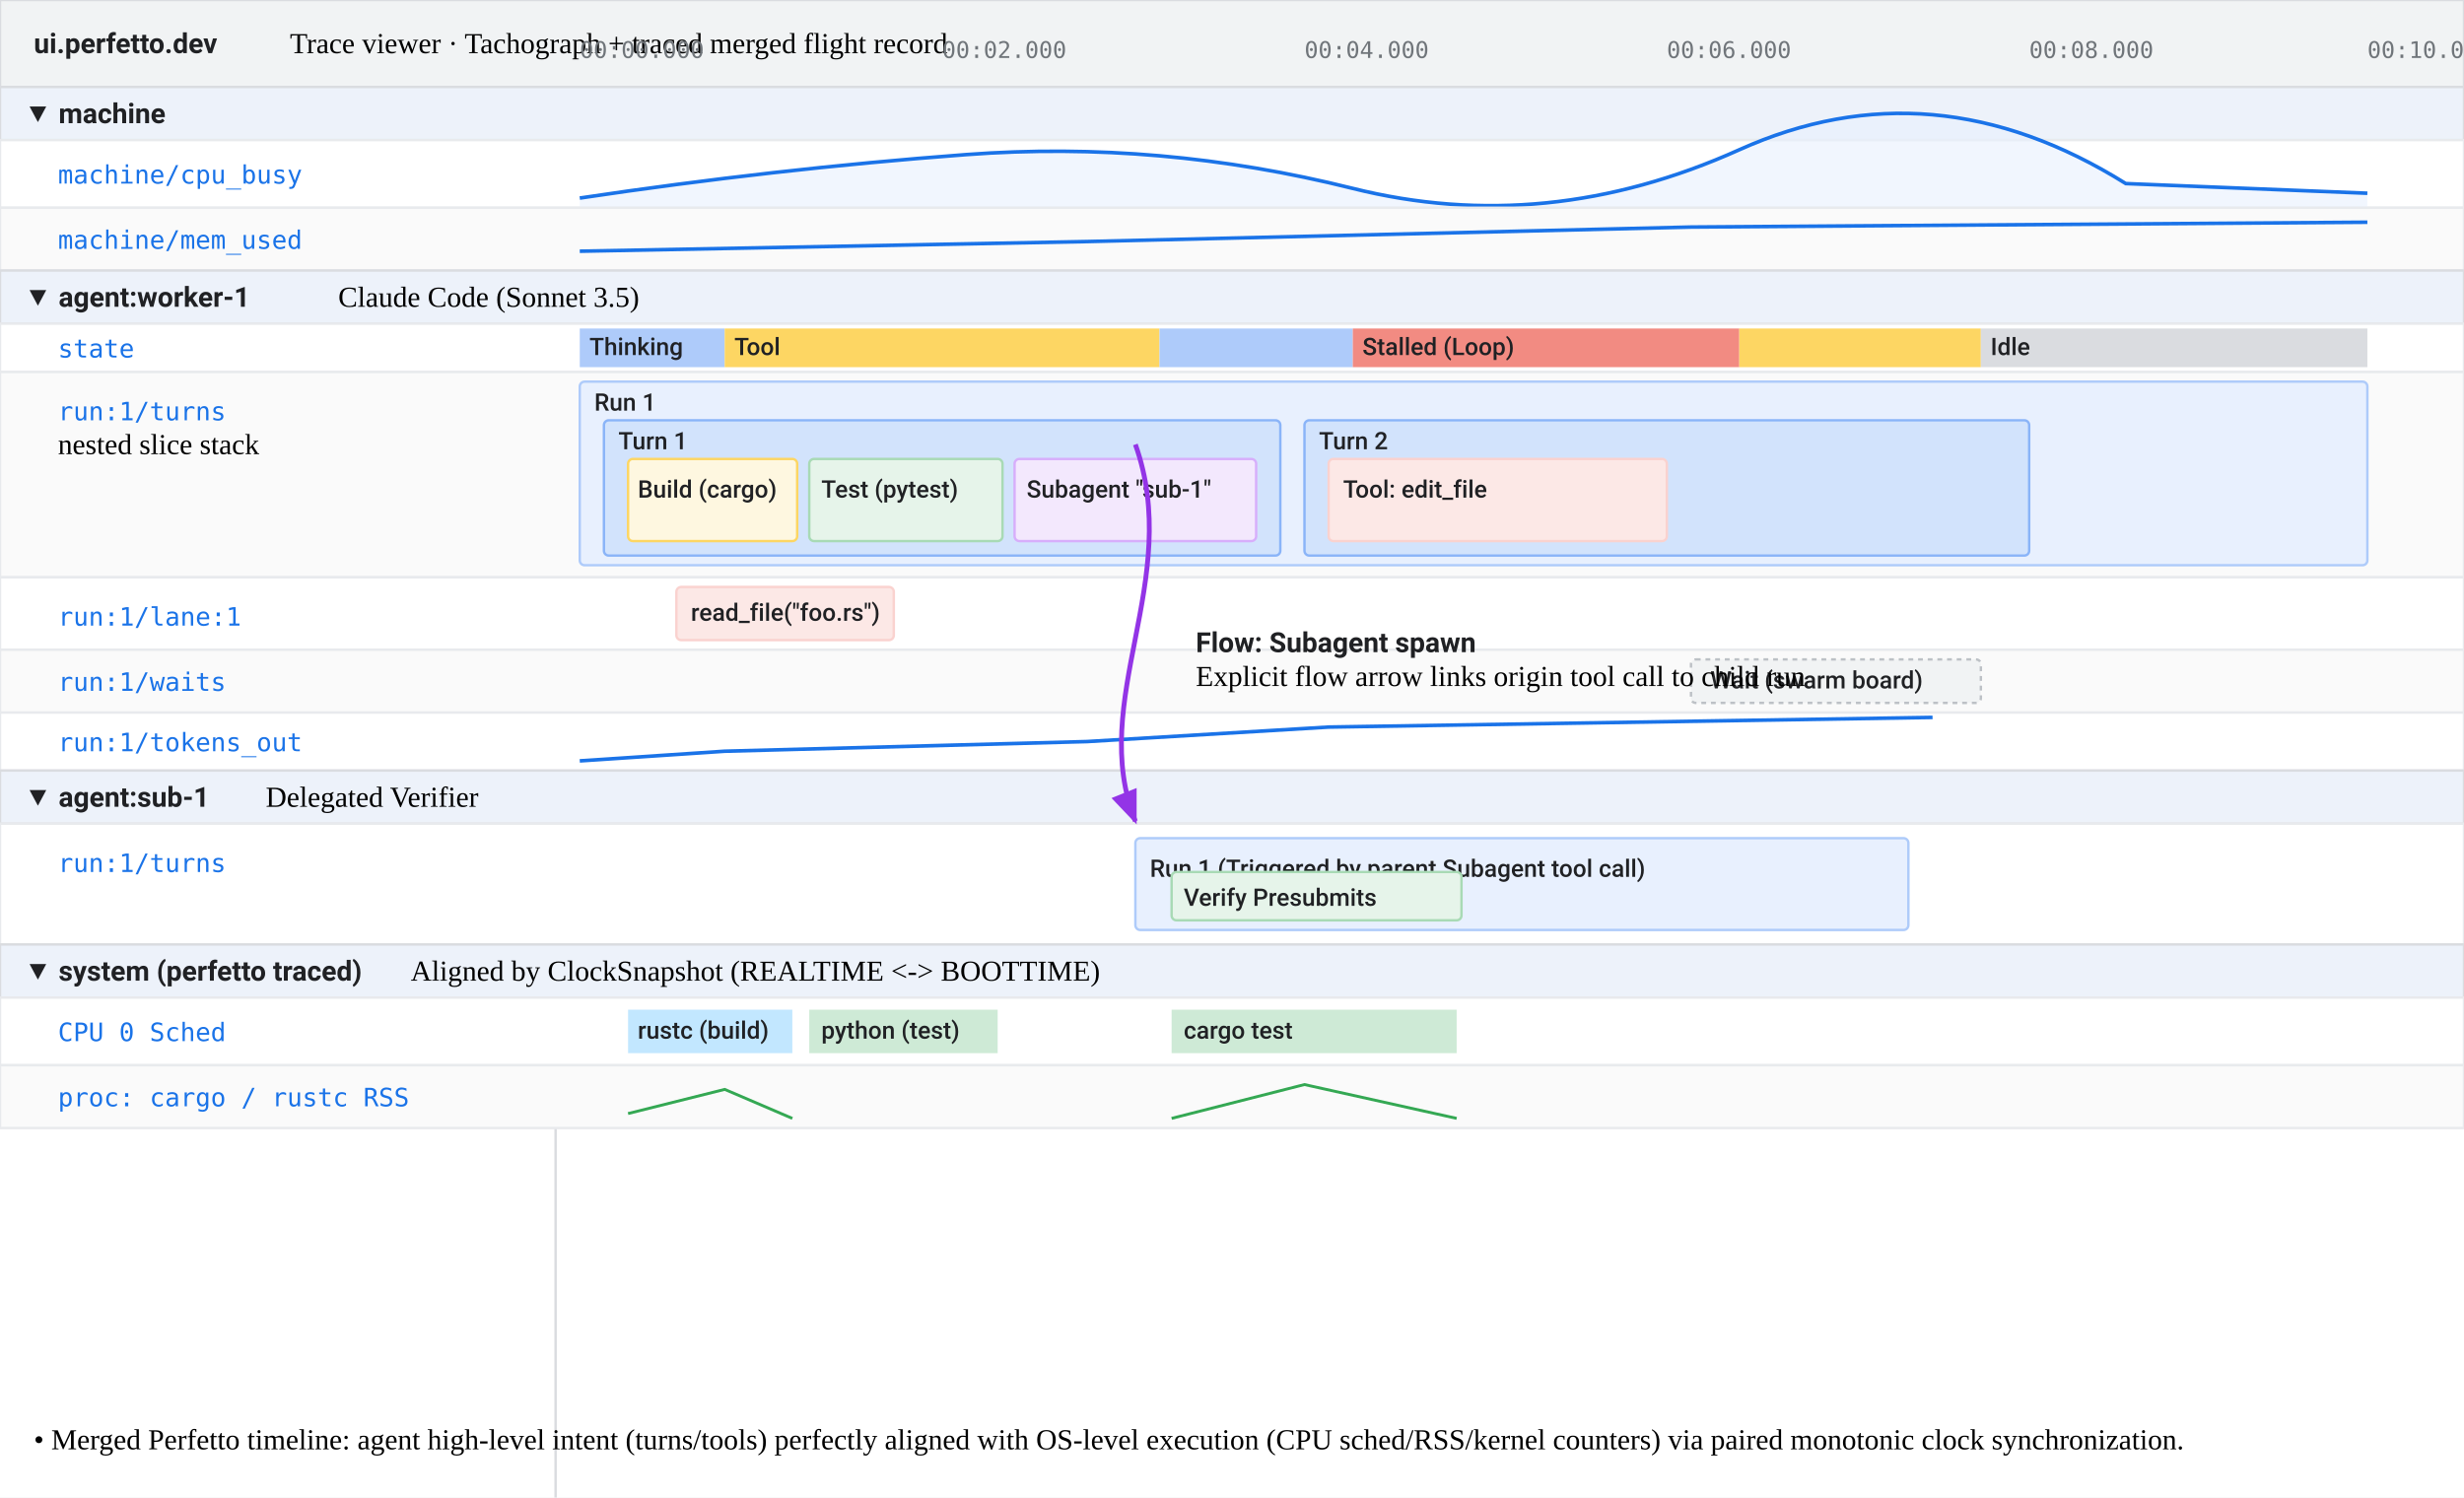
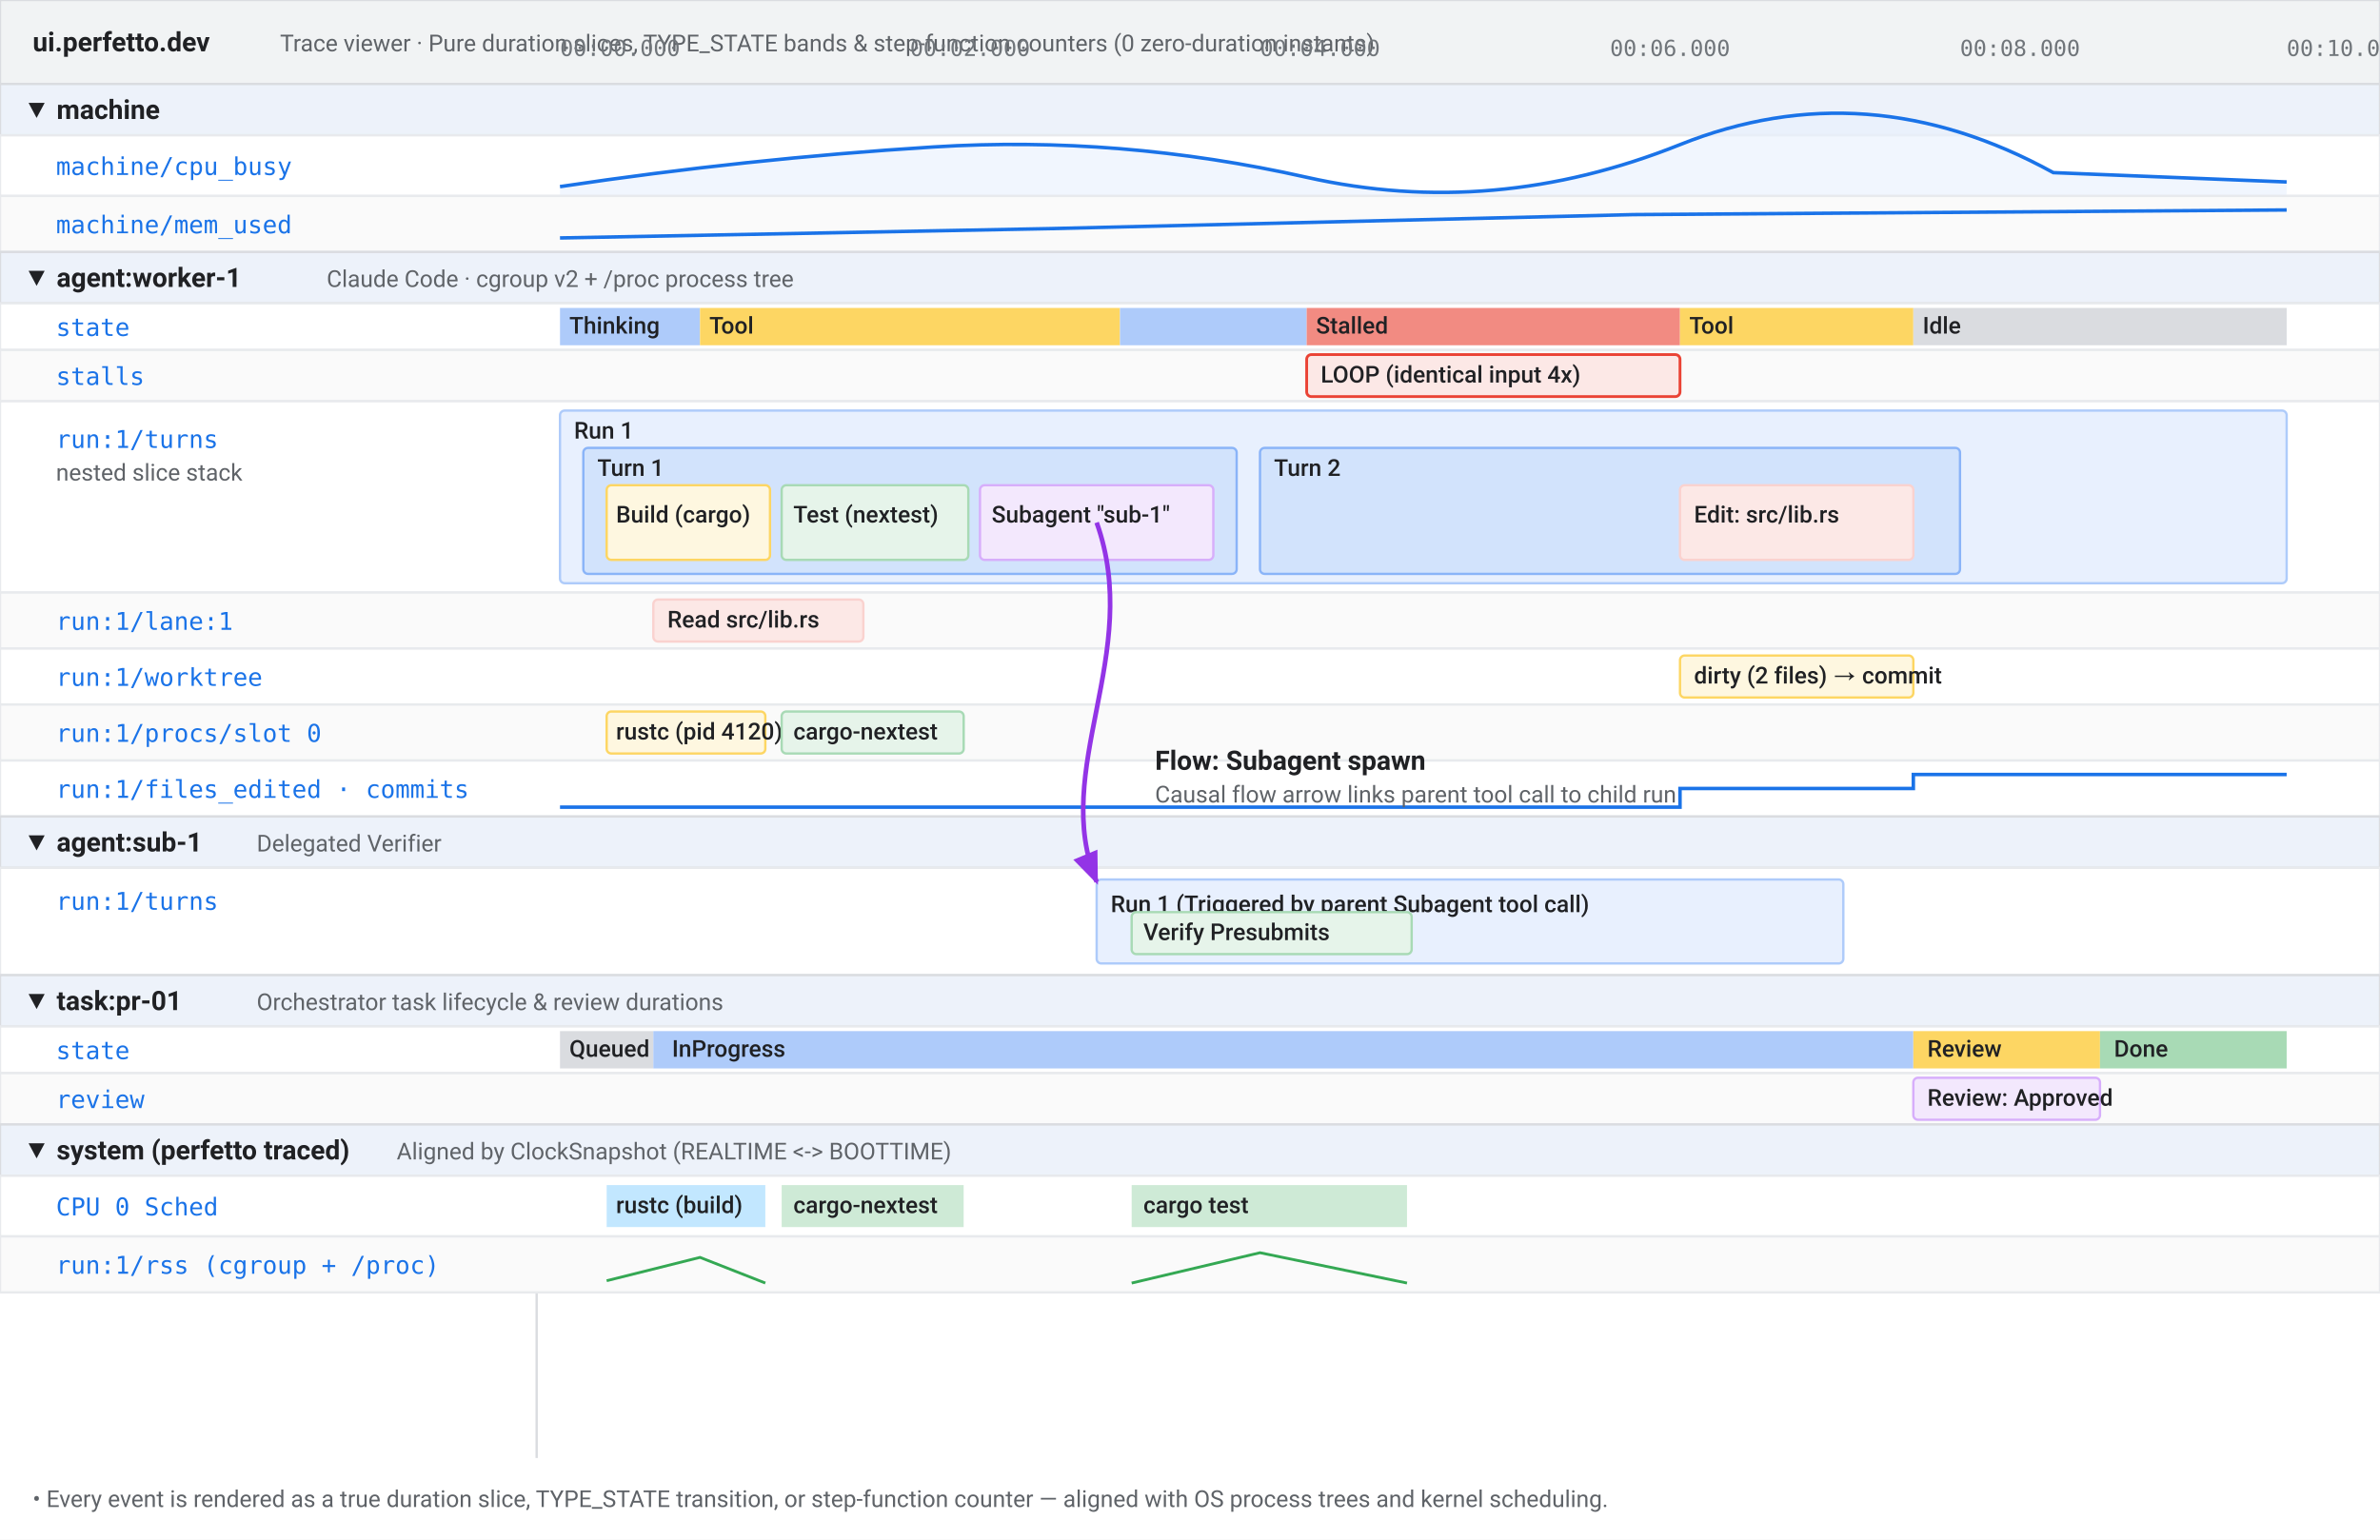
- <svg xmlns="http://www.w3.org/2000/svg" viewBox="0 0 1020 620" width="100%" height="auto">
+ <svg xmlns="http://www.w3.org/2000/svg" viewBox="0 0 1020 660" width="100%" height="auto">
  <defs>
    <style>
      .bg { fill: #ffffff; }
      .ui-header { fill: #f1f3f4; stroke: #dadce0; stroke-width: 1; }
      .ui-sidebar { fill: #f8f9fa; stroke: #dadce0; stroke-width: 1; }
      .text-ui { font-family: -apple-system, BlinkMacSystemFont, "Segoe UI", Roboto, Helvetica, Arial, sans-serif; font-size: 11px; fill: #202124; }
      .text-ui-bold { font-family: -apple-system, BlinkMacSystemFont, "Segoe UI", Roboto, Helvetica, Arial, sans-serif; font-size: 11.5px; font-weight: 600; fill: #202124; }
      .text-track-name { font-family: "Roboto Mono", ui-monospace, monospace; font-size: 10.5px; font-weight: 500; fill: #1a73e8; }
      .text-slice-label { font-family: -apple-system, BlinkMacSystemFont, "Segoe UI", Roboto, Helvetica, Arial, sans-serif; font-size: 10px; font-weight: 500; fill: #202124; }
+       .text-desc { font-family: -apple-system, BlinkMacSystemFont, "Segoe UI", Roboto, Helvetica, Arial, sans-serif; font-size: 10px; fill: #5f6368; }
      .text-time { font-family: "Roboto Mono", ui-monospace, monospace; font-size: 9.5px; fill: #70757a; }
      
      .track-row { fill: #ffffff; stroke: #e8eaed; stroke-width: 1; }
      .track-row-alt { fill: #fafafa; stroke: #e8eaed; stroke-width: 1; }
      .group-header { fill: #edf2fa; stroke: #dadce0; stroke-width: 1; }
      
      /* Slice Colors */
      .s-run      { fill: #e8f0fe; stroke: #aecbfa; stroke-width: 1; rx: 2px; }
      .s-turn     { fill: #d2e3fc; stroke: #8ab4f8; stroke-width: 1; rx: 2px; }
      .s-build    { fill: #fef7e0; stroke: #fdd663; stroke-width: 1; rx: 2px; }
      .s-test     { fill: #e6f4ea; stroke: #a8dab5; stroke-width: 1; rx: 2px; }
      .s-tool     { fill: #fce8e6; stroke: #fad2cf; stroke-width: 1; rx: 2px; }
      .s-subagent { fill: #f3e8fd; stroke: #d7aefb; stroke-width: 1; rx: 2px; }
      .s-wait     { fill: #f1f3f4; stroke: #bdc1c6; stroke-width: 1; stroke-dasharray: 2,2; rx: 2px; }
+       .s-stall    { fill: #fce8e6; stroke: #ea4335; stroke-width: 1.2; rx: 2px; }
      
      /* State Band Colors */
      .st-thinking { fill: #aecbfa; }
      .st-tool     { fill: #fdd663; }
      .st-stalled  { fill: #f28b82; }
      .st-idle     { fill: #dadce0; }
+       .st-done     { fill: #a8dab5; }
      
      /* Counter charts */
      .chart-line { stroke: #1a73e8; stroke-width: 1.5; fill: none; }
      .chart-area { fill: #e8f0fe; opacity: 0.6; }
      .chart-sys  { stroke: #34a853; stroke-width: 1.2; fill: none; }
      
      /* Flow Arrow */
      .flow-arrow { stroke: #9334e6; stroke-width: 2; fill: none; marker-end: url(#ahv); }

      @media (prefers-color-scheme: dark) {
        .bg { fill: #202124; }
        .ui-header { fill: #2d2f31; stroke: #444746; }
        .ui-sidebar { fill: #28292a; stroke: #444746; }
        .text-ui { fill: #e8eaed; }
        .text-ui-bold { fill: #e8eaed; }
        .text-track-name { fill: #8ab4f8; }
        .text-slice-label { fill: #e8eaed; }
+         .text-desc { fill: #9aa0a6; }
        .text-time { fill: #9aa0a6; }
        
        .track-row { fill: #202124; stroke: #303134; }
        .track-row-alt { fill: #242528; stroke: #303134; }
        .group-header { fill: #1f2733; stroke: #3c4043; }
        
        .s-run      { fill: #1a273b; stroke: #4285f4; }
        .s-turn     { fill: #17365d; stroke: #5b9bf8; }
        .s-build    { fill: #3c3214; stroke: #f9ab00; }
        .s-test     { fill: #133420; stroke: #34a853; }
        .s-tool     { fill: #3c1e1e; stroke: #ea4335; }
        .s-subagent { fill: #2d1e3e; stroke: #af5cf7; }
        .s-wait     { fill: #303134; stroke: #5f6368; }
+         .s-stall    { fill: #3c1e1e; stroke: #f28b82; }
        
        .st-thinking { fill: #4285f4; }
        .st-tool     { fill: #f9ab00; }
        .st-stalled  { fill: #ea4335; }
        .st-idle     { fill: #5f6368; }
+         .st-done     { fill: #34a853; }
        
        .chart-line { stroke: #8ab4f8; }
        .chart-area { fill: #1c2b46; opacity: 0.6; }
        .chart-sys  { stroke: #81c995; }
        .flow-arrow { stroke: #c58af9; }
      }
    </style>
    <marker id="ahv" viewBox="0 0 10 10" refX="9" refY="5" markerWidth="7" markerHeight="7" orient="auto-start-reverse">
      <path d="M0,1 L10,5 L0,9 z" fill="#9334e6" />
    </marker>
  </defs>
-   <rect width="1020" height="620" class="bg" />
+   <rect width="1020" height="660" class="bg" />
  <rect x="0" y="0" width="1020" height="36" class="ui-header" />
  <text x="14" y="22" class="text-ui-bold">ui.perfetto.dev</text>
-   <text x="120" y="22" class="text-desc">Trace viewer · Tachograph + traced merged flight record</text>
+   <text x="120" y="22" class="text-desc">Trace viewer · Pure duration slices, TYPE_STATE bands &amp; step-function counters (0 zero-duration instants)</text>
  <g transform="translate(240, 0)">
    <text x="0" y="24" class="text-time">00:00.000</text>
    <text x="150" y="24" class="text-time">00:02.000</text>
    <text x="300" y="24" class="text-time">00:04.000</text>
    <text x="450" y="24" class="text-time">00:06.000</text>
    <text x="600" y="24" class="text-time">00:08.000</text>
    <text x="740" y="24" class="text-time">00:10.000</text>
  </g>
-   <line x1="230" y1="36" x2="230" y2="620" stroke="#dadce0" stroke-width="1" />
+   <line x1="230" y1="36" x2="230" y2="625" stroke="#dadce0" stroke-width="1" />
  <g transform="translate(0, 36)">
    <rect width="1020" height="22" class="group-header" />
    <text x="10" y="15" class="text-ui-bold">▼ machine</text>
    <g transform="translate(0, 22)">
-       <rect width="1020" height="28" class="track-row" />
-       <text x="24" y="18" class="text-track-name">machine/cpu_busy</text>
-       <path d="M240,24 Q320,12 400,6 T560,20 T720,4 T880,18 L980,22 L980,28 L240,28 Z" class="chart-area" />
-       <path d="M240,24 Q320,12 400,6 T560,20 T720,4 T880,18 L980,22" class="chart-line" />
-     </g>
-     <g transform="translate(0, 50)">
-       <rect width="1020" height="26" class="track-row-alt" />
-       <text x="24" y="17" class="text-track-name">machine/mem_used</text>
+       <rect width="1020" height="26" class="track-row" />
+       <text x="24" y="17" class="text-track-name">machine/cpu_busy</text>
+       <path d="M240,22 Q320,10 400,5 T560,18 T720,4 T880,16 L980,20 L980,26 L240,26 Z" class="chart-area" />
+       <path d="M240,22 Q320,10 400,5 T560,18 T720,4 T880,16 L980,20" class="chart-line" />
+     </g>
+     <g transform="translate(0, 48)">
+       <rect width="1020" height="24" class="track-row-alt" />
+       <text x="24" y="16" class="text-track-name">machine/mem_used</text>
      <path d="M240,18 L450,14 L700,8 L980,6" class="chart-line" />
    </g>
  </g>
-   <g transform="translate(0, 112)">
+   <g transform="translate(0, 108)">
    <rect width="1020" height="22" class="group-header" />
    <text x="10" y="15" class="text-ui-bold">▼ agent:worker-1</text>
-     <text x="140" y="15" class="text-desc">Claude Code (Sonnet 3.5)</text>
+     <text x="140" y="15" class="text-desc">Claude Code · cgroup v2 + /proc process tree</text>
    <g transform="translate(0, 22)">
      <rect width="1020" height="20" class="track-row" />
      <text x="24" y="14" class="text-track-name">state</text>
      <rect x="240" y="2" width="60" height="16" class="st-thinking" />
      <text x="244" y="13" class="text-slice-label">Thinking</text>
      <rect x="300" y="2" width="180" height="16" class="st-tool" />
      <text x="304" y="13" class="text-slice-label">Tool</text>
      <rect x="480" y="2" width="80" height="16" class="st-thinking" />
      <rect x="560" y="2" width="160" height="16" class="st-stalled" />
-       <text x="564" y="13" class="text-slice-label">Stalled (Loop)</text>
+       <text x="564" y="13" class="text-slice-label">Stalled</text>
      <rect x="720" y="2" width="100" height="16" class="st-tool" />
+       <text x="724" y="13" class="text-slice-label">Tool</text>
      <rect x="820" y="2" width="160" height="16" class="st-idle" />
      <text x="824" y="13" class="text-slice-label">Idle</text>
    </g>
    <g transform="translate(0, 42)">
-       <rect width="1020" height="85" class="track-row-alt" />
+       <rect width="1020" height="22" class="track-row-alt" />
+       <text x="24" y="15" class="text-track-name">stalls</text>
+       <rect x="560" y="2" width="160" height="18" class="s-stall" />
+       <text x="566" y="14" class="text-slice-label">LOOP (identical input 4x)</text>
+     </g>
+     <g transform="translate(0, 64)">
+       <rect width="1020" height="82" class="track-row" />
      <text x="24" y="20" class="text-track-name">run:1/turns</text>
      <text x="24" y="34" class="text-desc">nested slice stack</text>
-       <rect x="240" y="4" width="740" height="76" class="s-run" />
+       <rect x="240" y="4" width="740" height="74" class="s-run" />
      <text x="246" y="16" class="text-slice-label">Run 1</text>
-       <rect x="250" y="20" width="280" height="56" class="s-turn" />
+       <rect x="250" y="20" width="280" height="54" class="s-turn" />
      <text x="256" y="32" class="text-slice-label">Turn 1</text>
-       <rect x="260" y="36" width="70" height="34" class="s-build" />
+       <rect x="260" y="36" width="70" height="32" class="s-build" />
      <text x="264" y="52" class="text-slice-label">Build (cargo)</text>
-       <rect x="335" y="36" width="80" height="34" class="s-test" />
-       <text x="340" y="52" class="text-slice-label">Test (pytest)</text>
-       <rect x="420" y="36" width="100" height="34" class="s-subagent" id="subagent-trigger" />
+       <rect x="335" y="36" width="80" height="32" class="s-test" />
+       <text x="340" y="52" class="text-slice-label">Test (nextest)</text>
+       <rect x="420" y="36" width="100" height="32" class="s-subagent" id="subagent-trigger" />
      <text x="425" y="52" class="text-slice-label">Subagent "sub-1"</text>
-       <rect x="540" y="20" width="300" height="56" class="s-turn" />
+       <rect x="540" y="20" width="300" height="54" class="s-turn" />
      <text x="546" y="32" class="text-slice-label">Turn 2</text>
-       <rect x="550" y="36" width="140" height="34" class="s-tool" />
-       <text x="556" y="52" class="text-slice-label">Tool: edit_file</text>
-     </g>
-     <g transform="translate(0, 127)">
-       <rect width="1020" height="30" class="track-row" />
-       <text x="24" y="20" class="text-track-name">run:1/lane:1</text>
-       <rect x="280" y="4" width="90" height="22" class="s-tool" />
-       <text x="286" y="18" class="text-slice-label">read_file("foo.rs")</text>
-     </g>
-     <g transform="translate(0, 157)">
-       <rect width="1020" height="26" class="track-row-alt" />
-       <text x="24" y="17" class="text-track-name">run:1/waits</text>
-       <rect x="700" y="4" width="120" height="18" class="s-wait" />
-       <text x="708" y="16" class="text-slice-label">Wait (swarm board)</text>
-     </g>
-     <g transform="translate(0, 183)">
+       <rect x="720" y="36" width="100" height="32" class="s-tool" />
+       <text x="726" y="52" class="text-slice-label">Edit: src/lib.rs</text>
+     </g>
+     <g transform="translate(0, 146)">
+       <rect width="1020" height="24" class="track-row-alt" />
+       <text x="24" y="16" class="text-track-name">run:1/lane:1</text>
+       <rect x="280" y="3" width="90" height="18" class="s-tool" />
+       <text x="286" y="15" class="text-slice-label">Read src/lib.rs</text>
+     </g>
+     <g transform="translate(0, 170)">
      <rect width="1020" height="24" class="track-row" />
-       <text x="24" y="16" class="text-track-name">run:1/tokens_out</text>
-       <path d="M240,20 L300,16 L450,12 L550,6 L800,2" class="chart-line" />
-     </g>
-   </g>
-   <g transform="translate(0, 319)">
+       <text x="24" y="16" class="text-track-name">run:1/worktree</text>
+       <rect x="720" y="3" width="100" height="18" class="s-build" />
+       <text x="726" y="15" class="text-slice-label">dirty (2 files) → commit</text>
+     </g>
+     <g transform="translate(0, 194)">
+       <rect width="1020" height="24" class="track-row-alt" />
+       <text x="24" y="16" class="text-track-name">run:1/procs/slot 0</text>
+       <rect x="260" y="3" width="68" height="18" class="s-build" />
+       <text x="264" y="15" class="text-slice-label">rustc (pid 4120)</text>
+       <rect x="335" y="3" width="78" height="18" class="s-test" />
+       <text x="340" y="15" class="text-slice-label">cargo-nextest</text>
+     </g>
+     <g transform="translate(0, 218)">
+       <rect width="1020" height="24" class="track-row" />
+       <text x="24" y="16" class="text-track-name">run:1/files_edited · commits</text>
+       <path d="M240,20 L720,20 L720,12 L820,12 L820,6 L980,6" class="chart-line" />
+     </g>
+   </g>
+   <g transform="translate(0, 350)">
    <rect width="1020" height="22" class="group-header" />
    <text x="10" y="15" class="text-ui-bold">▼ agent:sub-1</text>
    <text x="110" y="15" class="text-desc">Delegated Verifier</text>
    <g transform="translate(0, 22)">
-       <rect width="1020" height="50" class="track-row" />
-       <text x="24" y="20" class="text-track-name">run:1/turns</text>
-       <rect x="470" y="6" width="320" height="38" class="s-run" id="subagent-target" />
-       <text x="476" y="22" class="text-slice-label">Run 1 (Triggered by parent Subagent tool call)</text>
-       <rect x="485" y="20" width="120" height="20" class="s-test" />
-       <text x="490" y="34" class="text-slice-label">Verify Presubmits</text>
-     </g>
-   </g>
-   <g transform="translate(0, 391)">
+       <rect width="1020" height="46" class="track-row" />
+       <text x="24" y="18" class="text-track-name">run:1/turns</text>
+       <rect x="470" y="5" width="320" height="36" class="s-run" id="subagent-target" />
+       <text x="476" y="19" class="text-slice-label">Run 1 (Triggered by parent Subagent tool call)</text>
+       <rect x="485" y="19" width="120" height="18" class="s-test" />
+       <text x="490" y="31" class="text-slice-label">Verify Presubmits</text>
+     </g>
+   </g>
+   <g transform="translate(0, 418)">
+     <rect width="1020" height="22" class="group-header" />
+     <text x="10" y="15" class="text-ui-bold">▼ task:pr-01</text>
+     <text x="110" y="15" class="text-desc">Orchestrator task lifecycle &amp; review durations</text>
+     <g transform="translate(0, 22)">
+       <rect width="1020" height="20" class="track-row" />
+       <text x="24" y="14" class="text-track-name">state</text>
+       <rect x="240" y="2" width="40" height="16" class="st-idle" />
+       <text x="244" y="13" class="text-slice-label">Queued</text>
+       <rect x="280" y="2" width="540" height="16" class="st-thinking" />
+       <text x="288" y="13" class="text-slice-label">InProgress</text>
+       <rect x="820" y="2" width="80" height="16" class="st-tool" />
+       <text x="826" y="13" class="text-slice-label">Review</text>
+       <rect x="900" y="2" width="80" height="16" class="st-done" />
+       <text x="906" y="13" class="text-slice-label">Done</text>
+     </g>
+     <g transform="translate(0, 42)">
+       <rect width="1020" height="22" class="track-row-alt" />
+       <text x="24" y="15" class="text-track-name">review</text>
+       <rect x="820" y="2" width="80" height="18" class="s-subagent" />
+       <text x="826" y="14" class="text-slice-label">Review: Approved</text>
+     </g>
+   </g>
+   <g transform="translate(0, 482)">
    <rect width="1020" height="22" class="group-header" />
    <text x="10" y="15" class="text-ui-bold">▼ system (perfetto traced)</text>
    <text x="170" y="15" class="text-desc">Aligned by ClockSnapshot (REALTIME &lt;-&gt; BOOTTIME)</text>
    <g transform="translate(0, 22)">
-       <rect width="1020" height="28" class="track-row" />
-       <text x="24" y="18" class="text-track-name">CPU 0 Sched</text>
-       <rect x="260" y="5" width="68" height="18" fill="#c2e7ff" />
-       <text x="264" y="17" class="text-slice-label">rustc (build)</text>
-       <rect x="335" y="5" width="78" height="18" fill="#ceead6" />
-       <text x="340" y="17" class="text-slice-label">python (test)</text>
-       <rect x="485" y="5" width="118" height="18" fill="#ceead6" />
-       <text x="490" y="17" class="text-slice-label">cargo test</text>
-     </g>
-     <g transform="translate(0, 50)">
-       <rect width="1020" height="26" class="track-row-alt" />
-       <text x="24" y="17" class="text-track-name">proc: cargo / rustc RSS</text>
-       <path d="M260,20 L300,10 L328,22 M485,22 L540,8 L603,22" class="chart-sys" />
-     </g>
-   </g>
-   <path d="M470,184 C490,240 450,290 470,340" class="flow-arrow" />
-   <text x="495" y="270" class="text-ui-bold" fill="#9334e6">Flow: Subagent spawn</text>
-   <text x="495" y="284" class="text-desc">Explicit flow arrow links origin tool call to child run</text>
-   <g transform="translate(0, 580)">
-     <text x="14" y="20" class="text-desc">• Merged Perfetto timeline: agent high-level intent (turns/tools) perfectly aligned with OS-level execution (CPU sched/RSS/kernel counters) via paired monotonic clock synchronization.</text>
+       <rect width="1020" height="26" class="track-row" />
+       <text x="24" y="17" class="text-track-name">CPU 0 Sched</text>
+       <rect x="260" y="4" width="68" height="18" fill="#c2e7ff" />
+       <text x="264" y="16" class="text-slice-label">rustc (build)</text>
+       <rect x="335" y="4" width="78" height="18" fill="#ceead6" />
+       <text x="340" y="16" class="text-slice-label">cargo-nextest</text>
+       <rect x="485" y="4" width="118" height="18" fill="#ceead6" />
+       <text x="490" y="16" class="text-slice-label">cargo test</text>
+     </g>
+     <g transform="translate(0, 48)">
+       <rect width="1020" height="24" class="track-row-alt" />
+       <text x="24" y="16" class="text-track-name">run:1/rss (cgroup + /proc)</text>
+       <path d="M260,19 L300,9 L328,20 M485,20 L540,7 L603,20" class="chart-sys" />
+     </g>
+   </g>
+   <path d="M470,224 C490,280 450,330 470,378" class="flow-arrow" />
+   <text x="495" y="330" class="text-ui-bold" fill="#9334e6">Flow: Subagent spawn</text>
+   <text x="495" y="344" class="text-desc">Causal flow arrow links parent tool call to child run</text>
+   <g transform="translate(0, 628)">
+     <text x="14" y="18" class="text-desc">• Every event is rendered as a true duration slice, TYPE_STATE transition, or step-function counter — aligned with OS process trees and kernel scheduling.</text>
  </g>
</svg>
